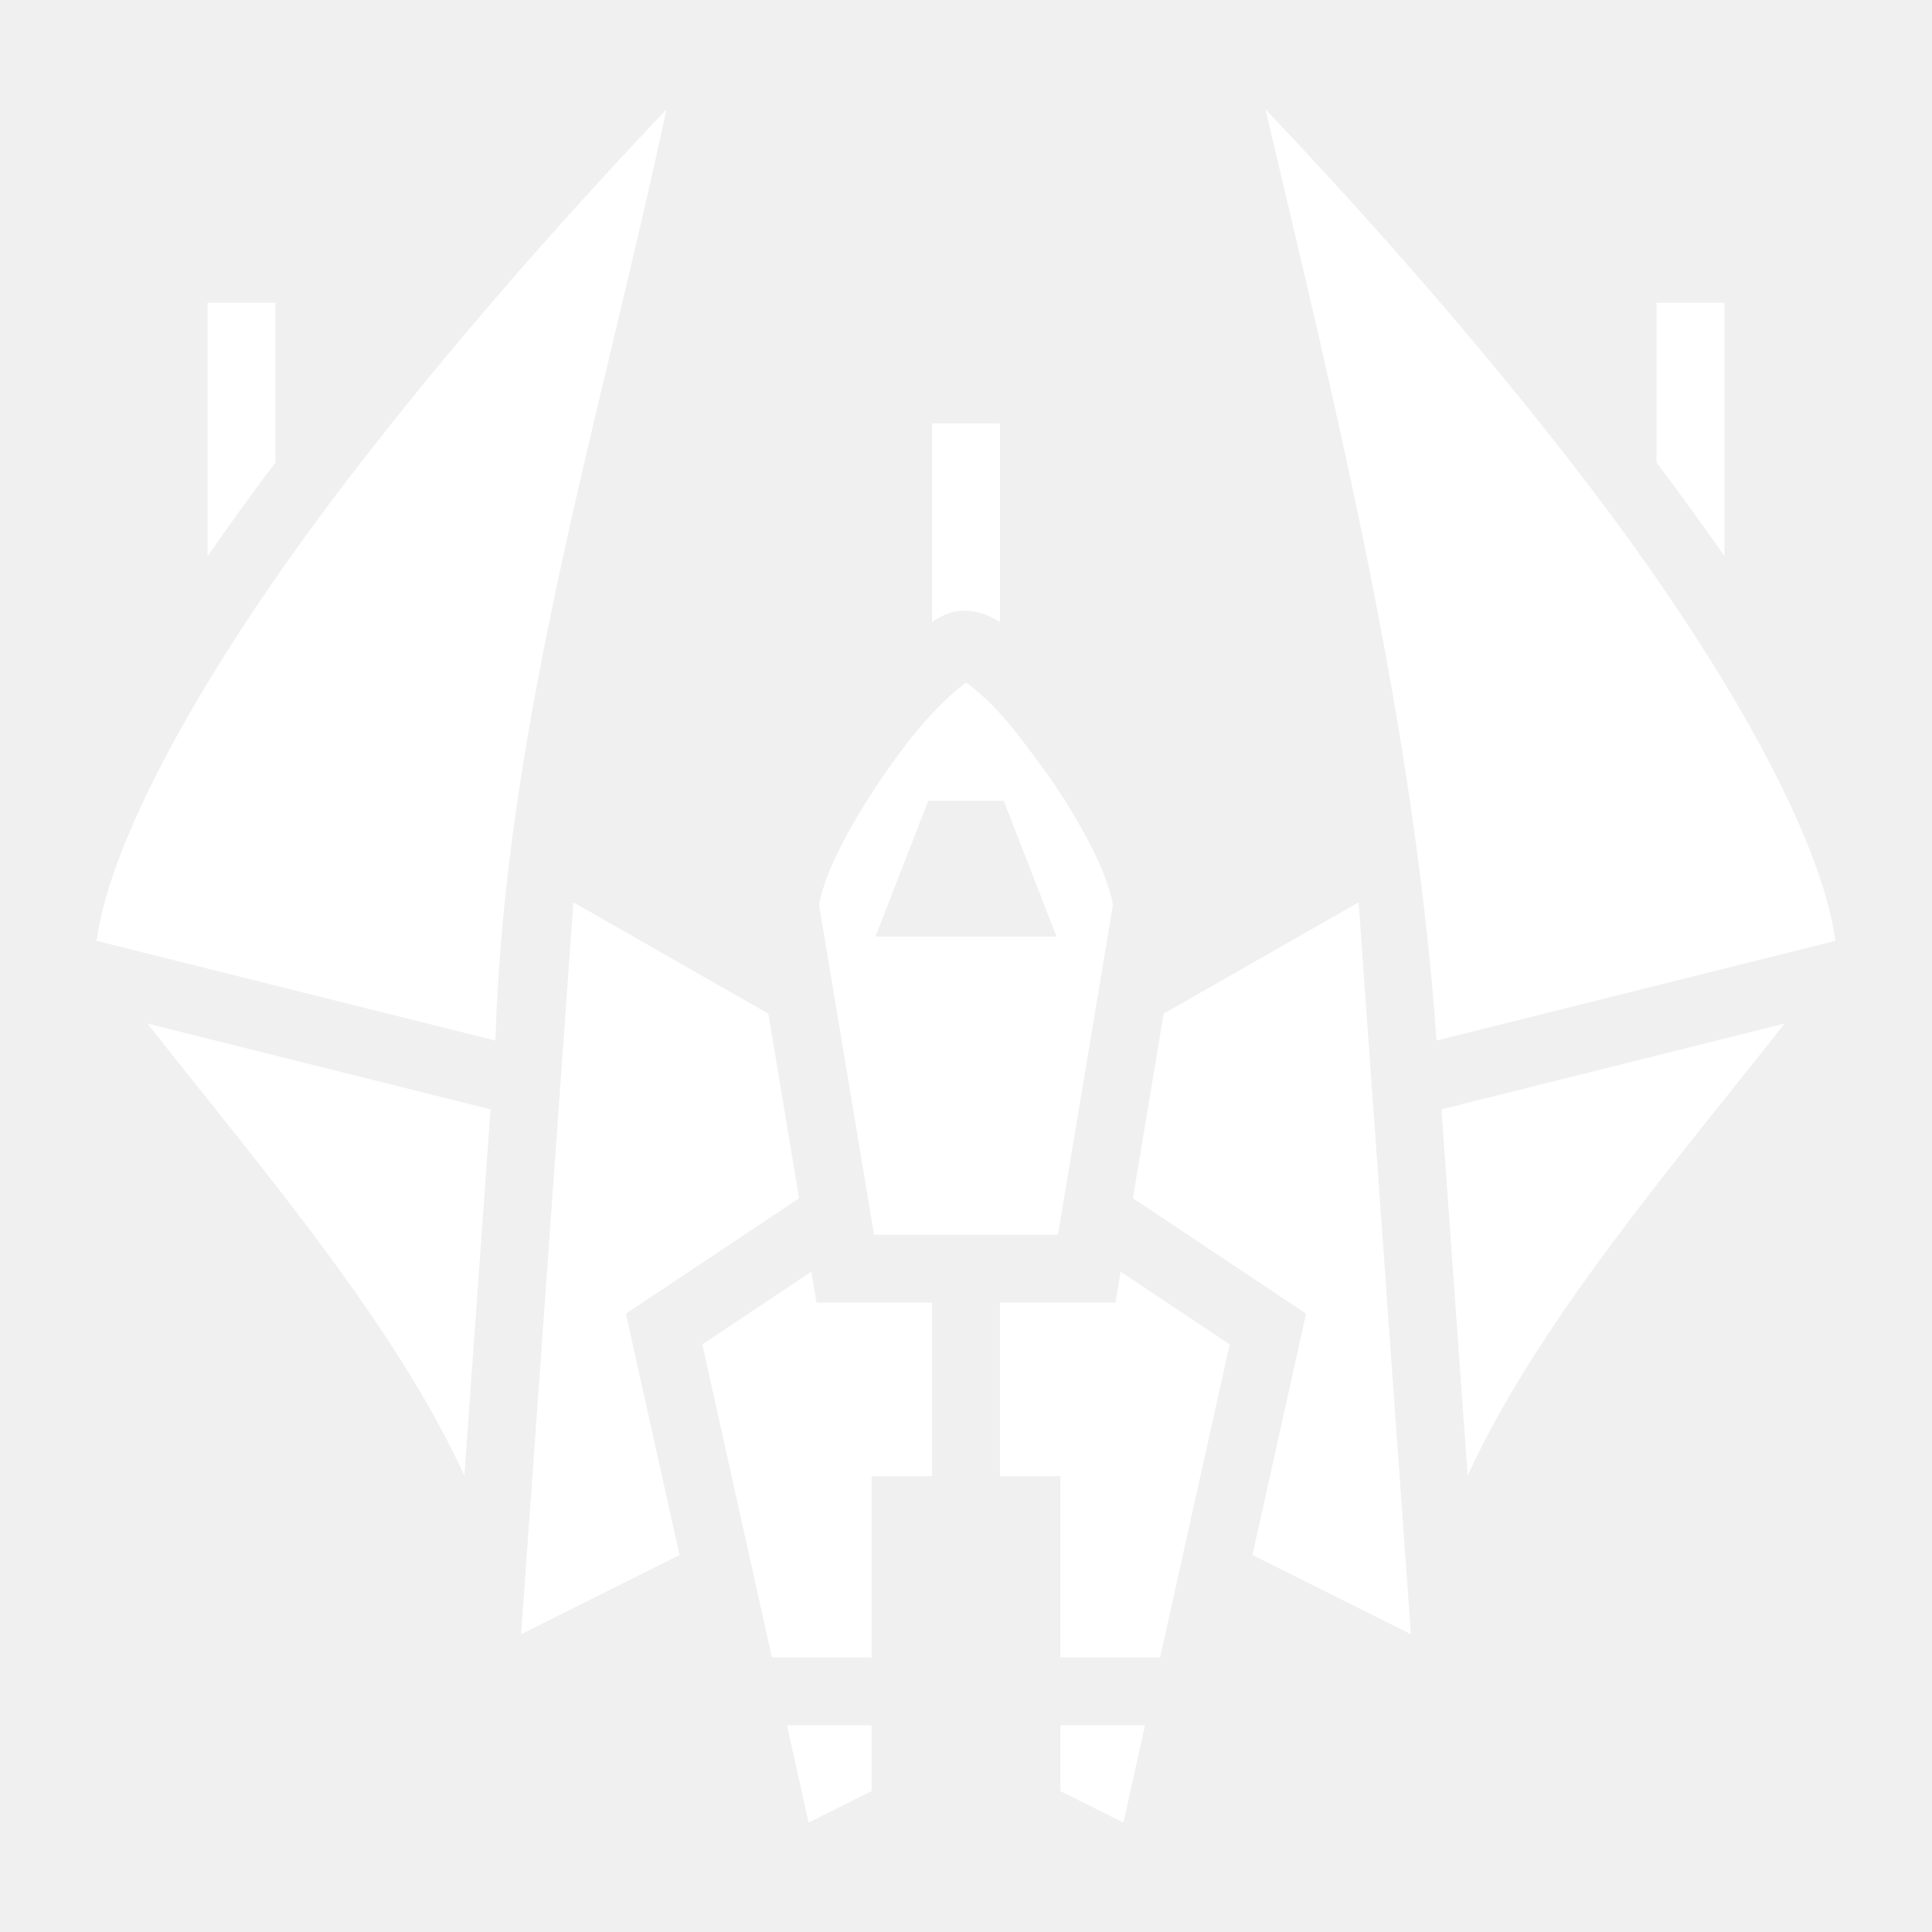
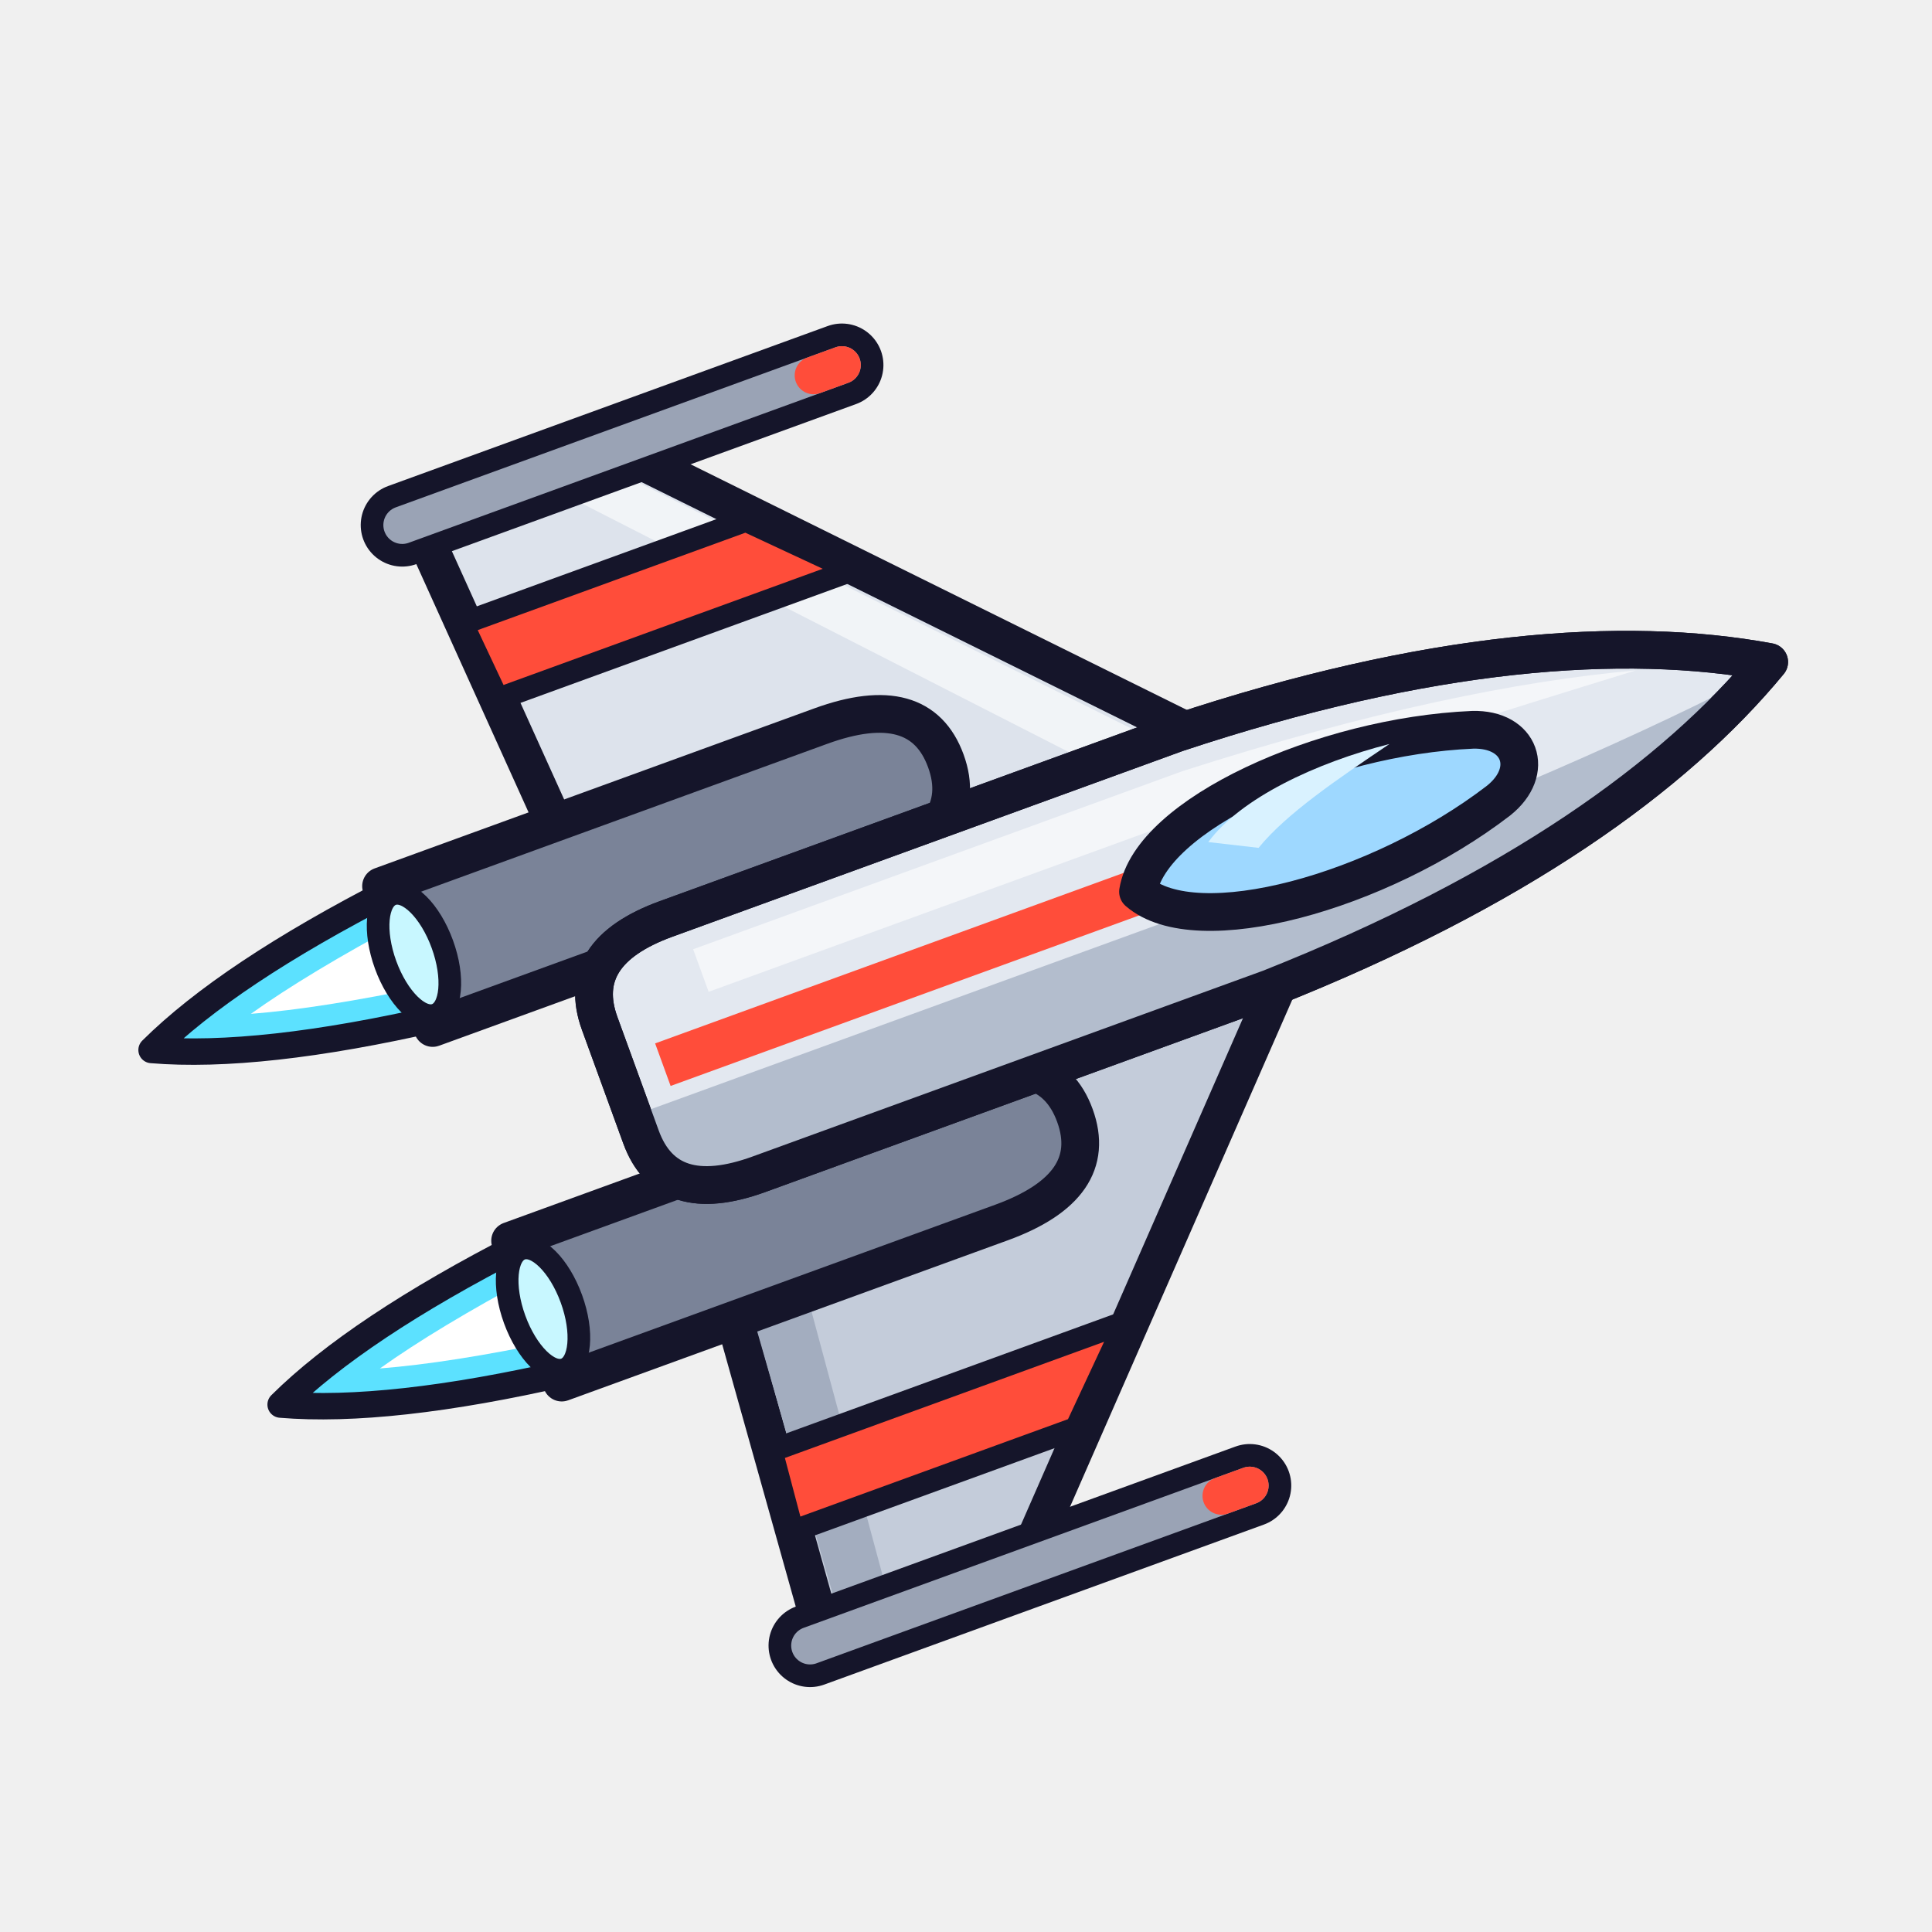
<svg xmlns="http://www.w3.org/2000/svg" viewBox="0 0 512 512">
-   <path fill="#fff" d="M176.627 28.995C148.28 58.81 115.299 96.145 87.199 133.61 54.425 177.31 29.385 221.68 25.59 249.331l105.706 26.426c2.423-83.416 27.743-164.682 45.332-246.762zm158.746 0c19.444 82.462 39.362 163.183 45.332 246.762L486.41 249.33c-3.795-27.652-28.835-72.022-61.61-115.72-28.099-37.466-61.08-74.8-89.427-104.616zM55 80.21v67.19a858.533 858.533 0 0 1 17.8-24.59l.2-.262V80.21zm384 0v42.338l.2.262A858.535 858.535 0 0 1 457 147.4V80.21zm-192 32v52.648c5.93-4.323 12.122-3.717 18 0V112.21zm9 68.65c-9.092 6.936-16.603 16.958-22.553 25.674-4.776 7.036-9.08 14.404-12.068 20.695-2.887 6.078-4.215 11.405-4.307 12.674l14.553 87.307h48.75l14.553-87.307c-.092-1.27-1.42-6.596-4.307-12.674-2.989-6.291-7.292-13.66-12.068-20.695-7.091-9.554-13.257-18.898-22.553-25.674zm-10 31.35h20l14 36h-48zm-94.043 26.912l-13.855 193.973L180.09 412.1l-14.213-63.96 45.889-30.591-8.15-48.91zm208.086 0l-51.656 29.518-8.153 48.91 45.89 30.592-14.214 63.959 41.988 20.994zM39.057 271.251c19.713 24.978 40.743 50.236 58.359 75.86 9.945 14.464 18.821 29.098 25.643 43.954l6.935-97.08zm433.886 0l-90.937 22.734 6.935 97.08c6.822-14.856 15.698-29.49 25.643-43.955 17.616-25.623 38.646-50.88 58.36-75.859zm-257.933 65.77l-28.887 19.257 18.43 82.932H231v-48h16v-46h-30.625zm81.98 0l-1.365 8.189H265v46h16v48h26.447l18.43-82.932zM208.553 457.21l5.732 25.795L231 474.647V457.21zm72.447 0v17.437l16.715 8.358 5.732-25.795z" />
+   <g stroke="#15152A" stroke-width="10" stroke-linejoin="round" stroke-linecap="round">
+     <g transform="translate(8 -6) rotate(-20 256 256)">
+       <path fill="#5CE1FF" stroke-width="7" d="M110 188 Q62 194 36 206 Q62 218 110 224 Z" />
+       <path fill="#FFFFFF" stroke="none" d="M110 197 Q82 201 64 206 Q82 211 110 215 Z" />
+       <path fill="#5CE1FF" stroke-width="7" d="M110 288 Q62 294 36 306 Q62 318 110 324 Z" />
+       <path fill="#FFFFFF" stroke="none" d="M110 297 Q82 301 64 306 Q82 311 110 315 Z" />
+       <path fill="#DDE3EC" d="M330 228 L204 96 L150 96 L160 228 Z" />
+       <path fill="#FFFFFF" stroke="none" opacity="0.6" d="M316 222 L206 106 L190 106 L298 222 Z" />
+       <path fill="#C4CCDA" d="M330 284 L204 416 L150 416 L160 284 Z" />
+       <path fill="#A3ADBF" stroke="none" d="M164 292 L180 292 L170 408 L156 408 Z" />
+       <path fill="#FF4D3A" stroke-width="6" d="M254 150 L232 128 L152 128 L154 150 Z" />
+       <path fill="#FF4D3A" stroke-width="6" d="M254 362 L232 384 L152 384 L154 362 Z" />
+       <path fill="none" stroke-width="22" d="M146 98 L270 98 M146 414 L270 414" />
+       <path fill="none" stroke="#9AA3B5" stroke-width="10" d="M146 98 L270 98 M146 414 L270 414" />
+       <path fill="none" stroke="#FF4D3A" stroke-width="10" d="M262 98 L270 98 M262 414 L270 414" />
+       <path fill="#7A8398" d="M108 186 L232 186 Q260 186 260 206 Q260 226 232 226 L108 226 Z" />
+       <path fill="#7A8398" d="M108 286 L232 286 Q260 286 260 306 Q260 326 232 326 L108 326 Z" />
+       <ellipse cx="110" cy="206" rx="8" ry="17" fill="#C8F7FF" stroke-width="6" />
+       <ellipse cx="110" cy="306" rx="8" ry="17" fill="#C8F7FF" stroke-width="6" />
+       <path fill="#E3E8F0" d="M474 256 C440 236 390 222 320 220 L176 220 Q150 220 150 240 L150 272 Q150 292 176 292 L320 292 C390 290 440 276 474 256 Z" />
+       <path fill="#B3BDCD" stroke="none" d="M152 266 L320 266 C390 266 440 262 470 258 C440 276 390 290 320 292 L176 292 Q152 290 152 272 Z" />
+       <path fill="#FFFFFF" stroke="none" opacity="0.6" d="M180 230 L318 230 C370 232 410 238 440 246 C400 244 360 242 318 242 L180 242 Z" />
+       <path fill="#FF4D3A" stroke="none" d="M162 250 L296 250 L296 262 L162 262 Z" />
+       <path fill="none" d="M474 256 C440 236 390 222 320 220 L176 220 Q150 220 150 240 L150 272 Q150 292 176 292 L320 292 C390 290 440 276 474 256 Z" />
+       <path fill="#9ED8FF" d="M296 256 C306 238 356 234 394 246 C406 250 406 262 394 266 C356 278 306 274 296 256 Z" />
+       <path fill="#D9F2FF" stroke="none" d="M318 250 C330 242 352 240 372 242 C356 246 340 250 330 256 Z" />
+     </g>
+   </g>
</svg>
